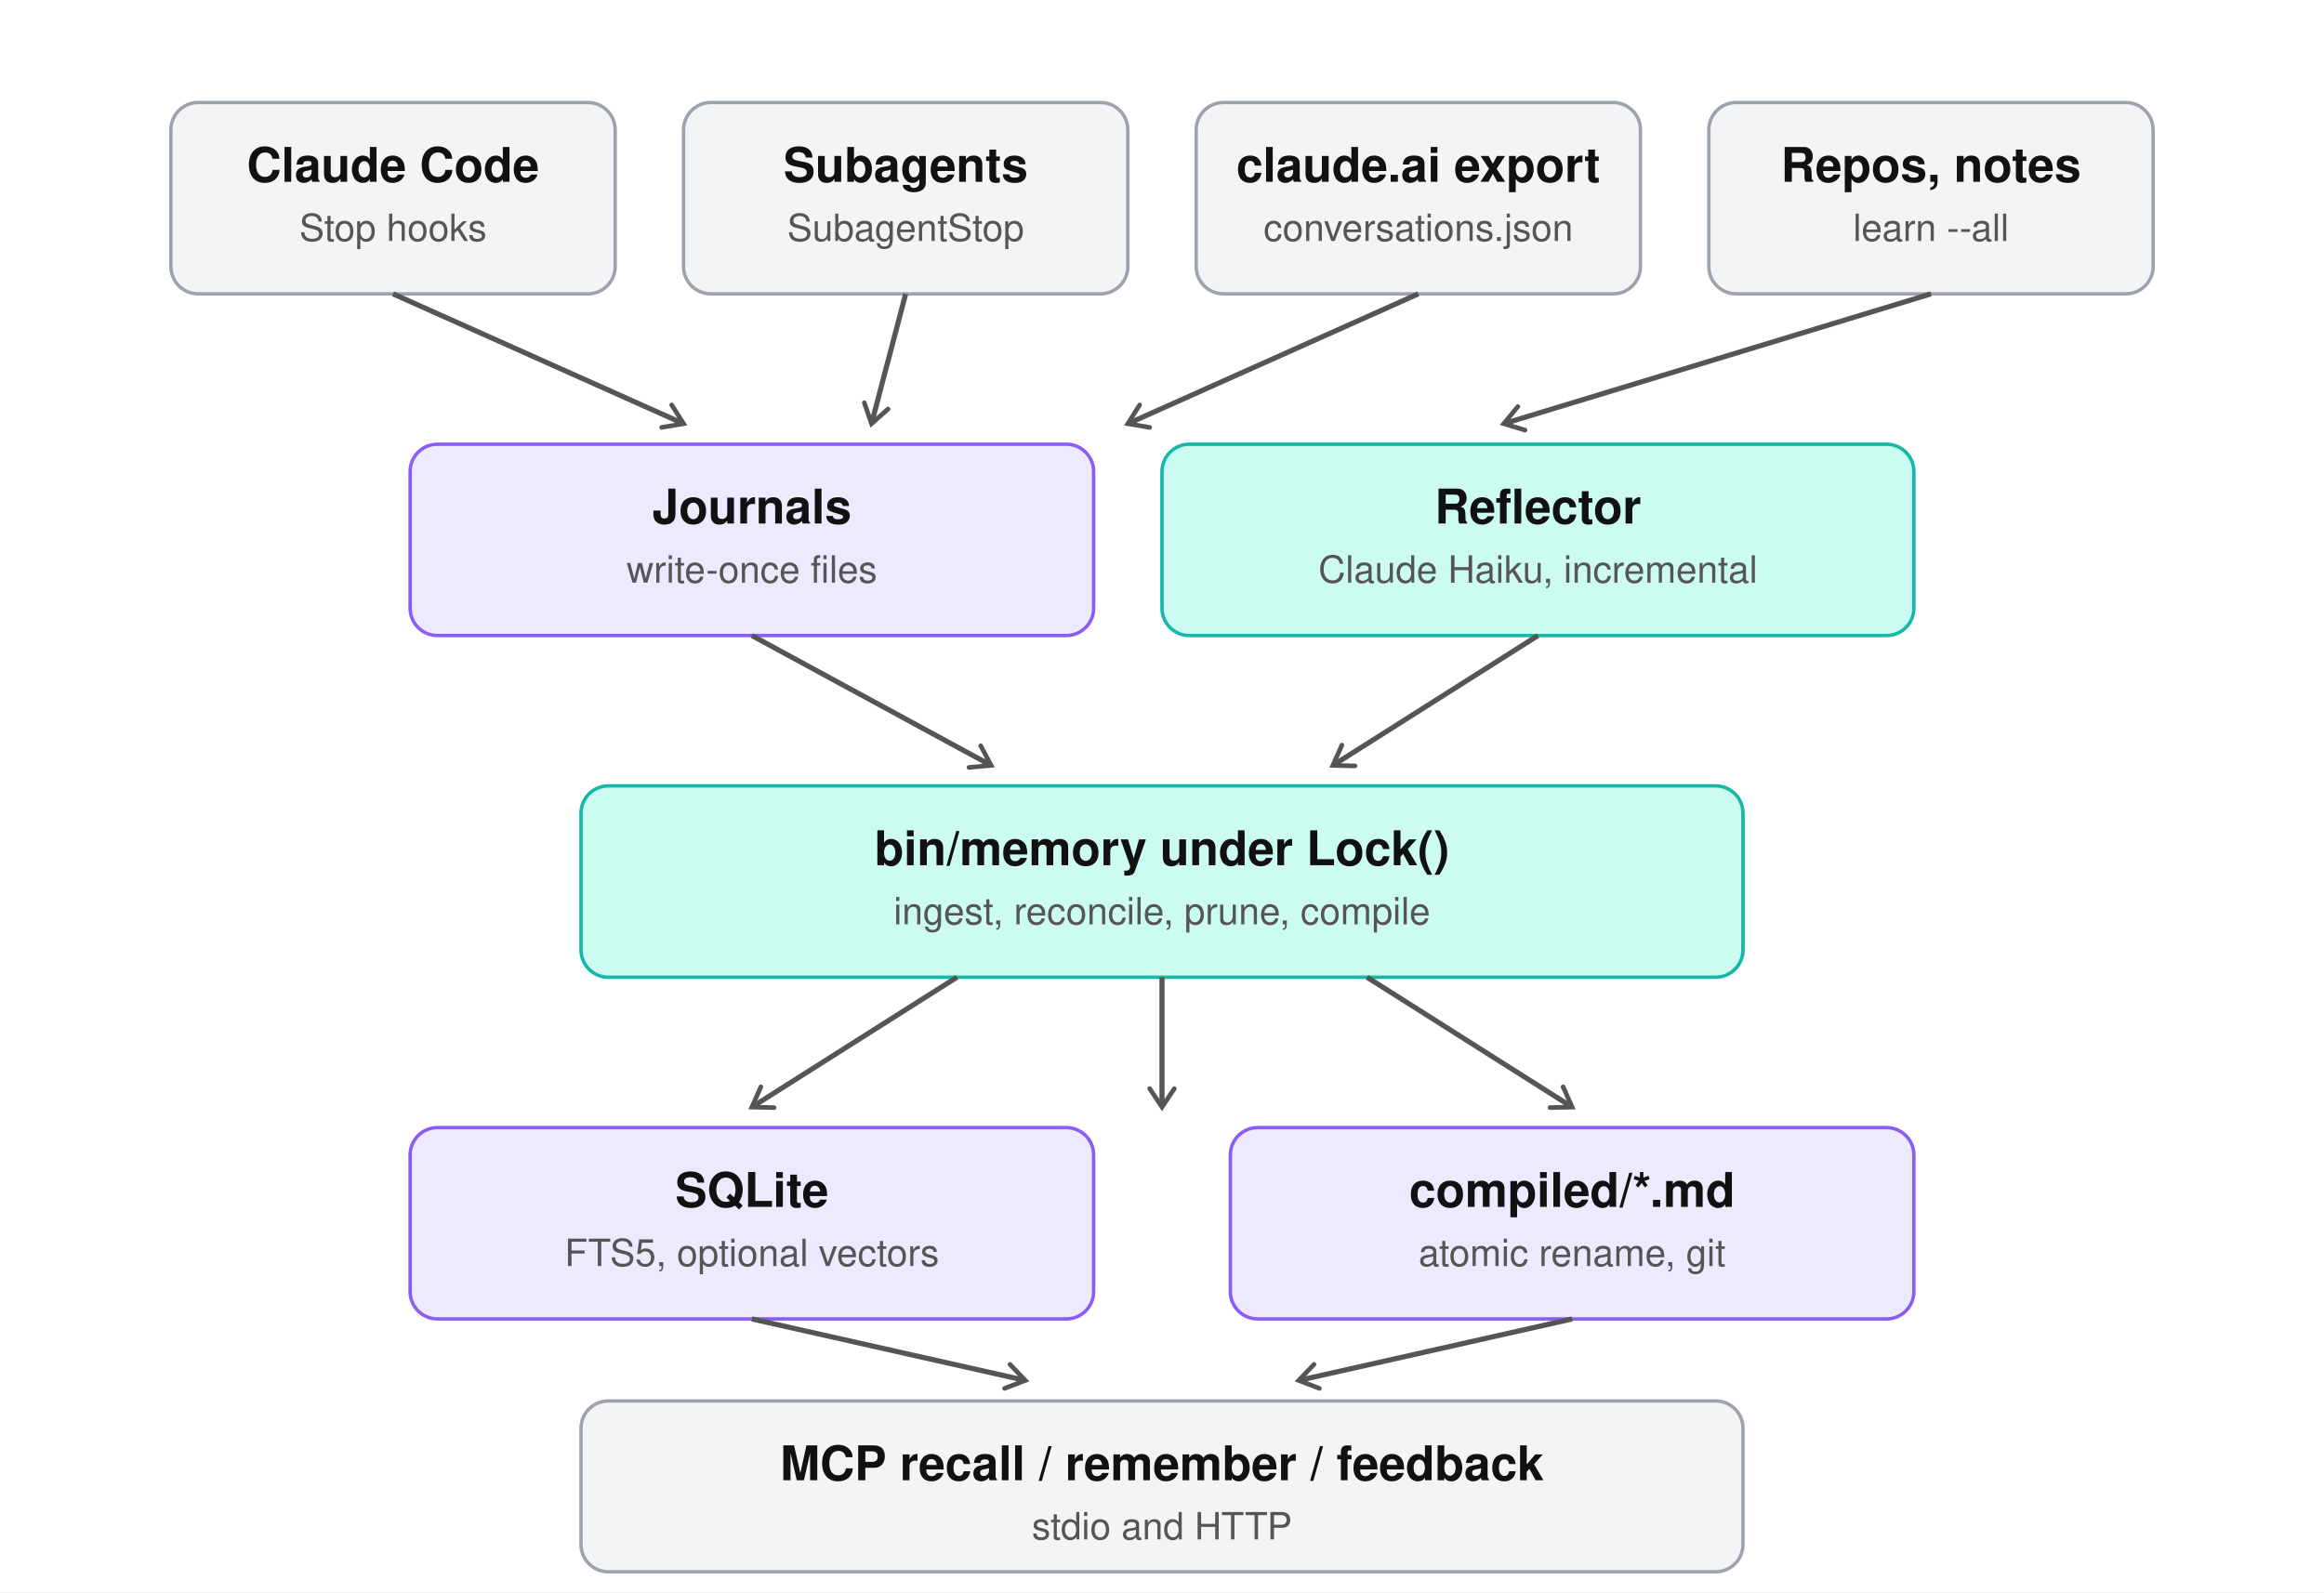
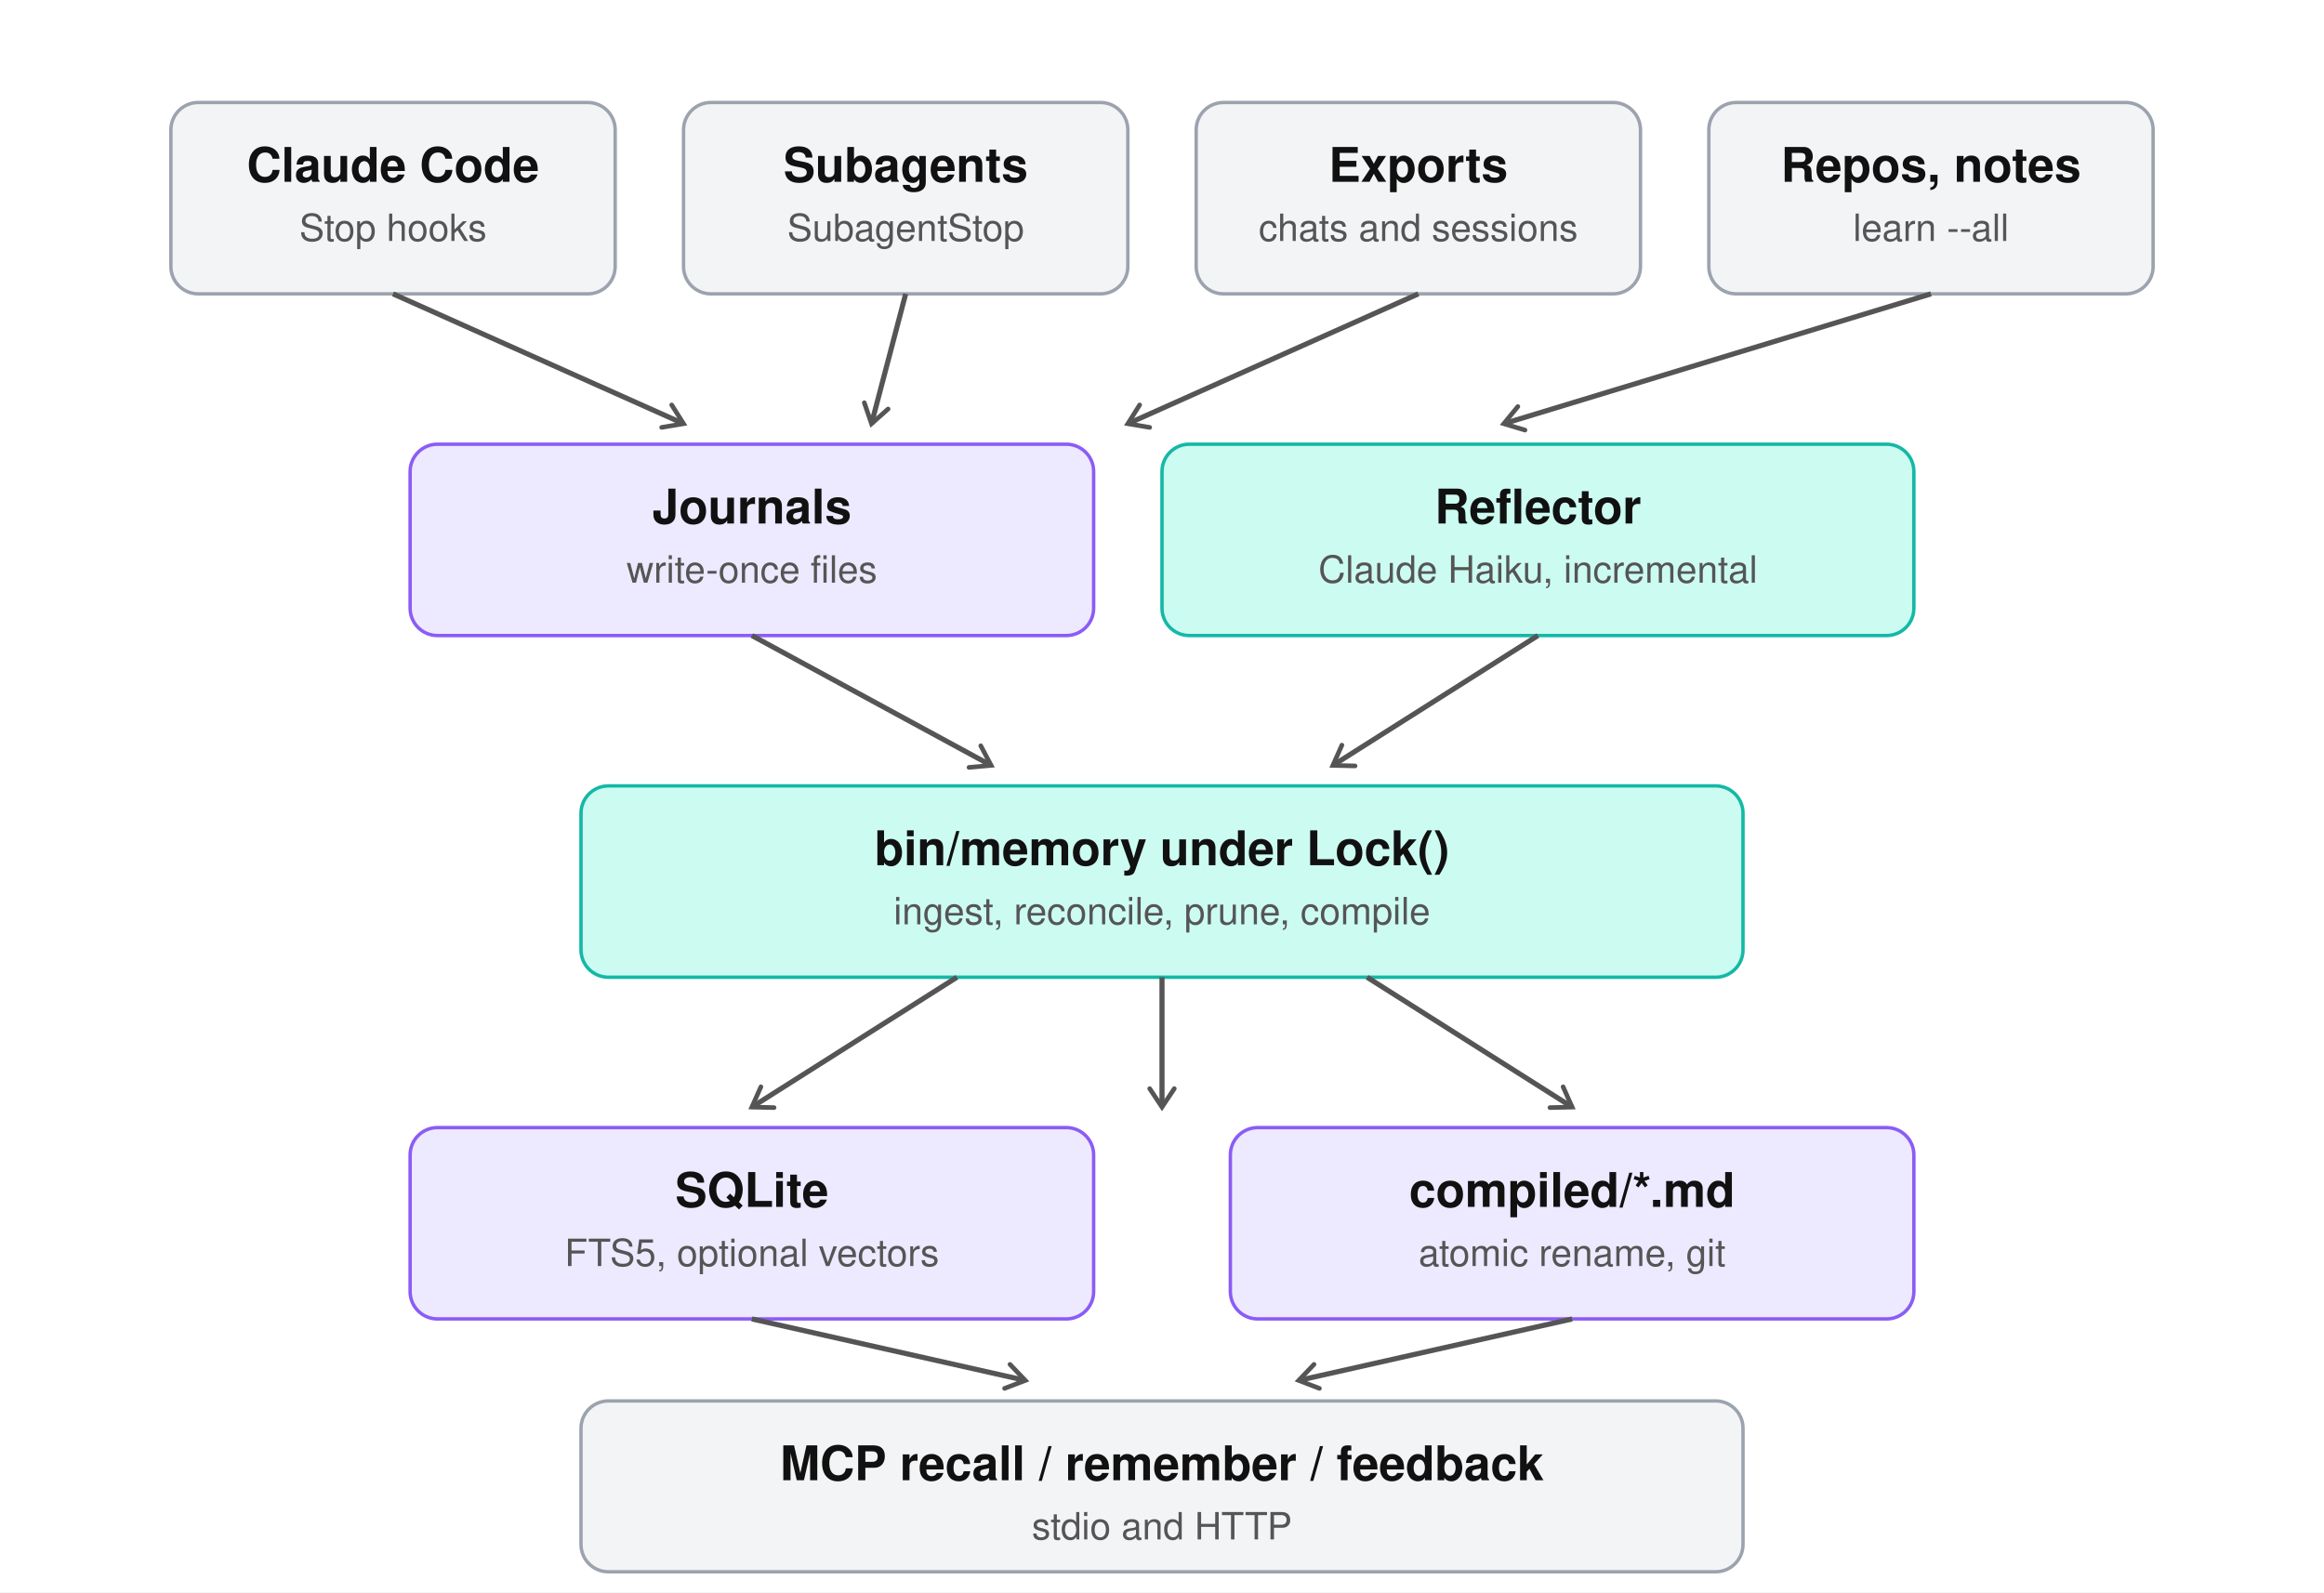
<svg xmlns="http://www.w3.org/2000/svg" width="680" height="466" viewBox="0 0 680 466" font-family="ui-sans-serif, -apple-system, Helvetica, Arial, sans-serif">
  <defs>
    <marker id="a" viewBox="0 0 10 10" refX="8" refY="5" markerWidth="6" markerHeight="6" orient="auto-start-reverse">
      <path d="M2 1L8 5L2 9" fill="none" stroke="#555" stroke-width="1.5" stroke-linecap="round" />
    </marker>
  </defs>
  <rect width="680" height="466" fill="#fff" />
  <rect x="50" y="30" width="130" height="56" rx="8" fill="#f3f4f6" stroke="#9ca3af" />
  <text x="115.0" y="50" text-anchor="middle" dominant-baseline="central" font-size="14" font-weight="600" fill="#111">Claude Code</text>
  <text x="115.0" y="68" text-anchor="middle" dominant-baseline="central" font-size="11" fill="#555">Stop hooks</text>
  <rect x="200" y="30" width="130" height="56" rx="8" fill="#f3f4f6" stroke="#9ca3af" />
  <text x="265.0" y="50" text-anchor="middle" dominant-baseline="central" font-size="14" font-weight="600" fill="#111">Subagents</text>
  <text x="265.0" y="68" text-anchor="middle" dominant-baseline="central" font-size="11" fill="#555">SubagentStop</text>
  <rect x="350" y="30" width="130" height="56" rx="8" fill="#f3f4f6" stroke="#9ca3af" />
-   <text x="415.0" y="50" text-anchor="middle" dominant-baseline="central" font-size="14" font-weight="600" fill="#111">claude.ai export</text>
-   <text x="415.0" y="68" text-anchor="middle" dominant-baseline="central" font-size="11" fill="#555">conversations.json</text>
+   <text x="415.0" y="50" text-anchor="middle" dominant-baseline="central" font-size="14" font-weight="600" fill="#111">Exports</text>
+   <text x="415.0" y="68" text-anchor="middle" dominant-baseline="central" font-size="11" fill="#555">chats and sessions</text>
  <rect x="500" y="30" width="130" height="56" rx="8" fill="#f3f4f6" stroke="#9ca3af" />
  <text x="565.0" y="50" text-anchor="middle" dominant-baseline="central" font-size="14" font-weight="600" fill="#111">Repos, notes</text>
  <text x="565.0" y="68" text-anchor="middle" dominant-baseline="central" font-size="11" fill="#555">learn --all</text>
  <line x1="115" y1="86" x2="200" y2="124" stroke="#555" stroke-width="1.5" marker-end="url(#a)" />
  <line x1="265" y1="86" x2="255" y2="124" stroke="#555" stroke-width="1.5" marker-end="url(#a)" />
  <line x1="415" y1="86" x2="330" y2="124" stroke="#555" stroke-width="1.5" marker-end="url(#a)" />
  <line x1="565" y1="86" x2="440" y2="124" stroke="#555" stroke-width="1.5" marker-end="url(#a)" />
  <rect x="120" y="130" width="200" height="56" rx="8" fill="#ede9fe" stroke="#8b5cf6" />
  <text x="220.0" y="150" text-anchor="middle" dominant-baseline="central" font-size="14" font-weight="600" fill="#111">Journals</text>
  <text x="220.0" y="168" text-anchor="middle" dominant-baseline="central" font-size="11" fill="#555">write-once files</text>
  <rect x="340" y="130" width="220" height="56" rx="8" fill="#ccfbf1" stroke="#14b8a6" />
  <text x="450.0" y="150" text-anchor="middle" dominant-baseline="central" font-size="14" font-weight="600" fill="#111">Reflector</text>
  <text x="450.0" y="168" text-anchor="middle" dominant-baseline="central" font-size="11" fill="#555">Claude Haiku, incremental</text>
  <line x1="220" y1="186" x2="290" y2="224" stroke="#555" stroke-width="1.5" marker-end="url(#a)" />
  <line x1="450" y1="186" x2="390" y2="224" stroke="#555" stroke-width="1.5" marker-end="url(#a)" />
  <rect x="170" y="230" width="340" height="56" rx="8" fill="#ccfbf1" stroke="#14b8a6" />
  <text x="340.0" y="250" text-anchor="middle" dominant-baseline="central" font-size="14" font-weight="600" fill="#111">bin/memory under Lock()</text>
  <text x="340.0" y="268" text-anchor="middle" dominant-baseline="central" font-size="11" fill="#555">ingest, reconcile, prune, compile</text>
  <line x1="340" y1="286" x2="340" y2="324" stroke="#555" stroke-width="1.5" marker-end="url(#a)" />
  <rect x="120" y="330" width="200" height="56" rx="8" fill="#ede9fe" stroke="#8b5cf6" />
  <text x="220.0" y="350" text-anchor="middle" dominant-baseline="central" font-size="14" font-weight="600" fill="#111">SQLite</text>
  <text x="220.0" y="368" text-anchor="middle" dominant-baseline="central" font-size="11" fill="#555">FTS5, optional vectors</text>
  <rect x="360" y="330" width="200" height="56" rx="8" fill="#ede9fe" stroke="#8b5cf6" />
  <text x="460.0" y="350" text-anchor="middle" dominant-baseline="central" font-size="14" font-weight="600" fill="#111">compiled/*.md</text>
  <text x="460.0" y="368" text-anchor="middle" dominant-baseline="central" font-size="11" fill="#555">atomic rename, git</text>
  <line x1="280" y1="286" x2="220" y2="324" stroke="#555" stroke-width="1.5" marker-end="url(#a)" />
  <line x1="400" y1="286" x2="460" y2="324" stroke="#555" stroke-width="1.5" marker-end="url(#a)" />
  <rect x="170" y="410" width="340" height="50" rx="8" fill="#f3f4f6" stroke="#9ca3af" />
  <text x="340.0" y="430" text-anchor="middle" dominant-baseline="central" font-size="14" font-weight="600" fill="#111">MCP recall / remember / feedback</text>
  <text x="340.0" y="448" text-anchor="middle" dominant-baseline="central" font-size="11" fill="#555">stdio and HTTP</text>
  <line x1="220" y1="386" x2="300" y2="404" stroke="#555" stroke-width="1.5" marker-end="url(#a)" />
  <line x1="460" y1="386" x2="380" y2="404" stroke="#555" stroke-width="1.5" marker-end="url(#a)" />
</svg>
